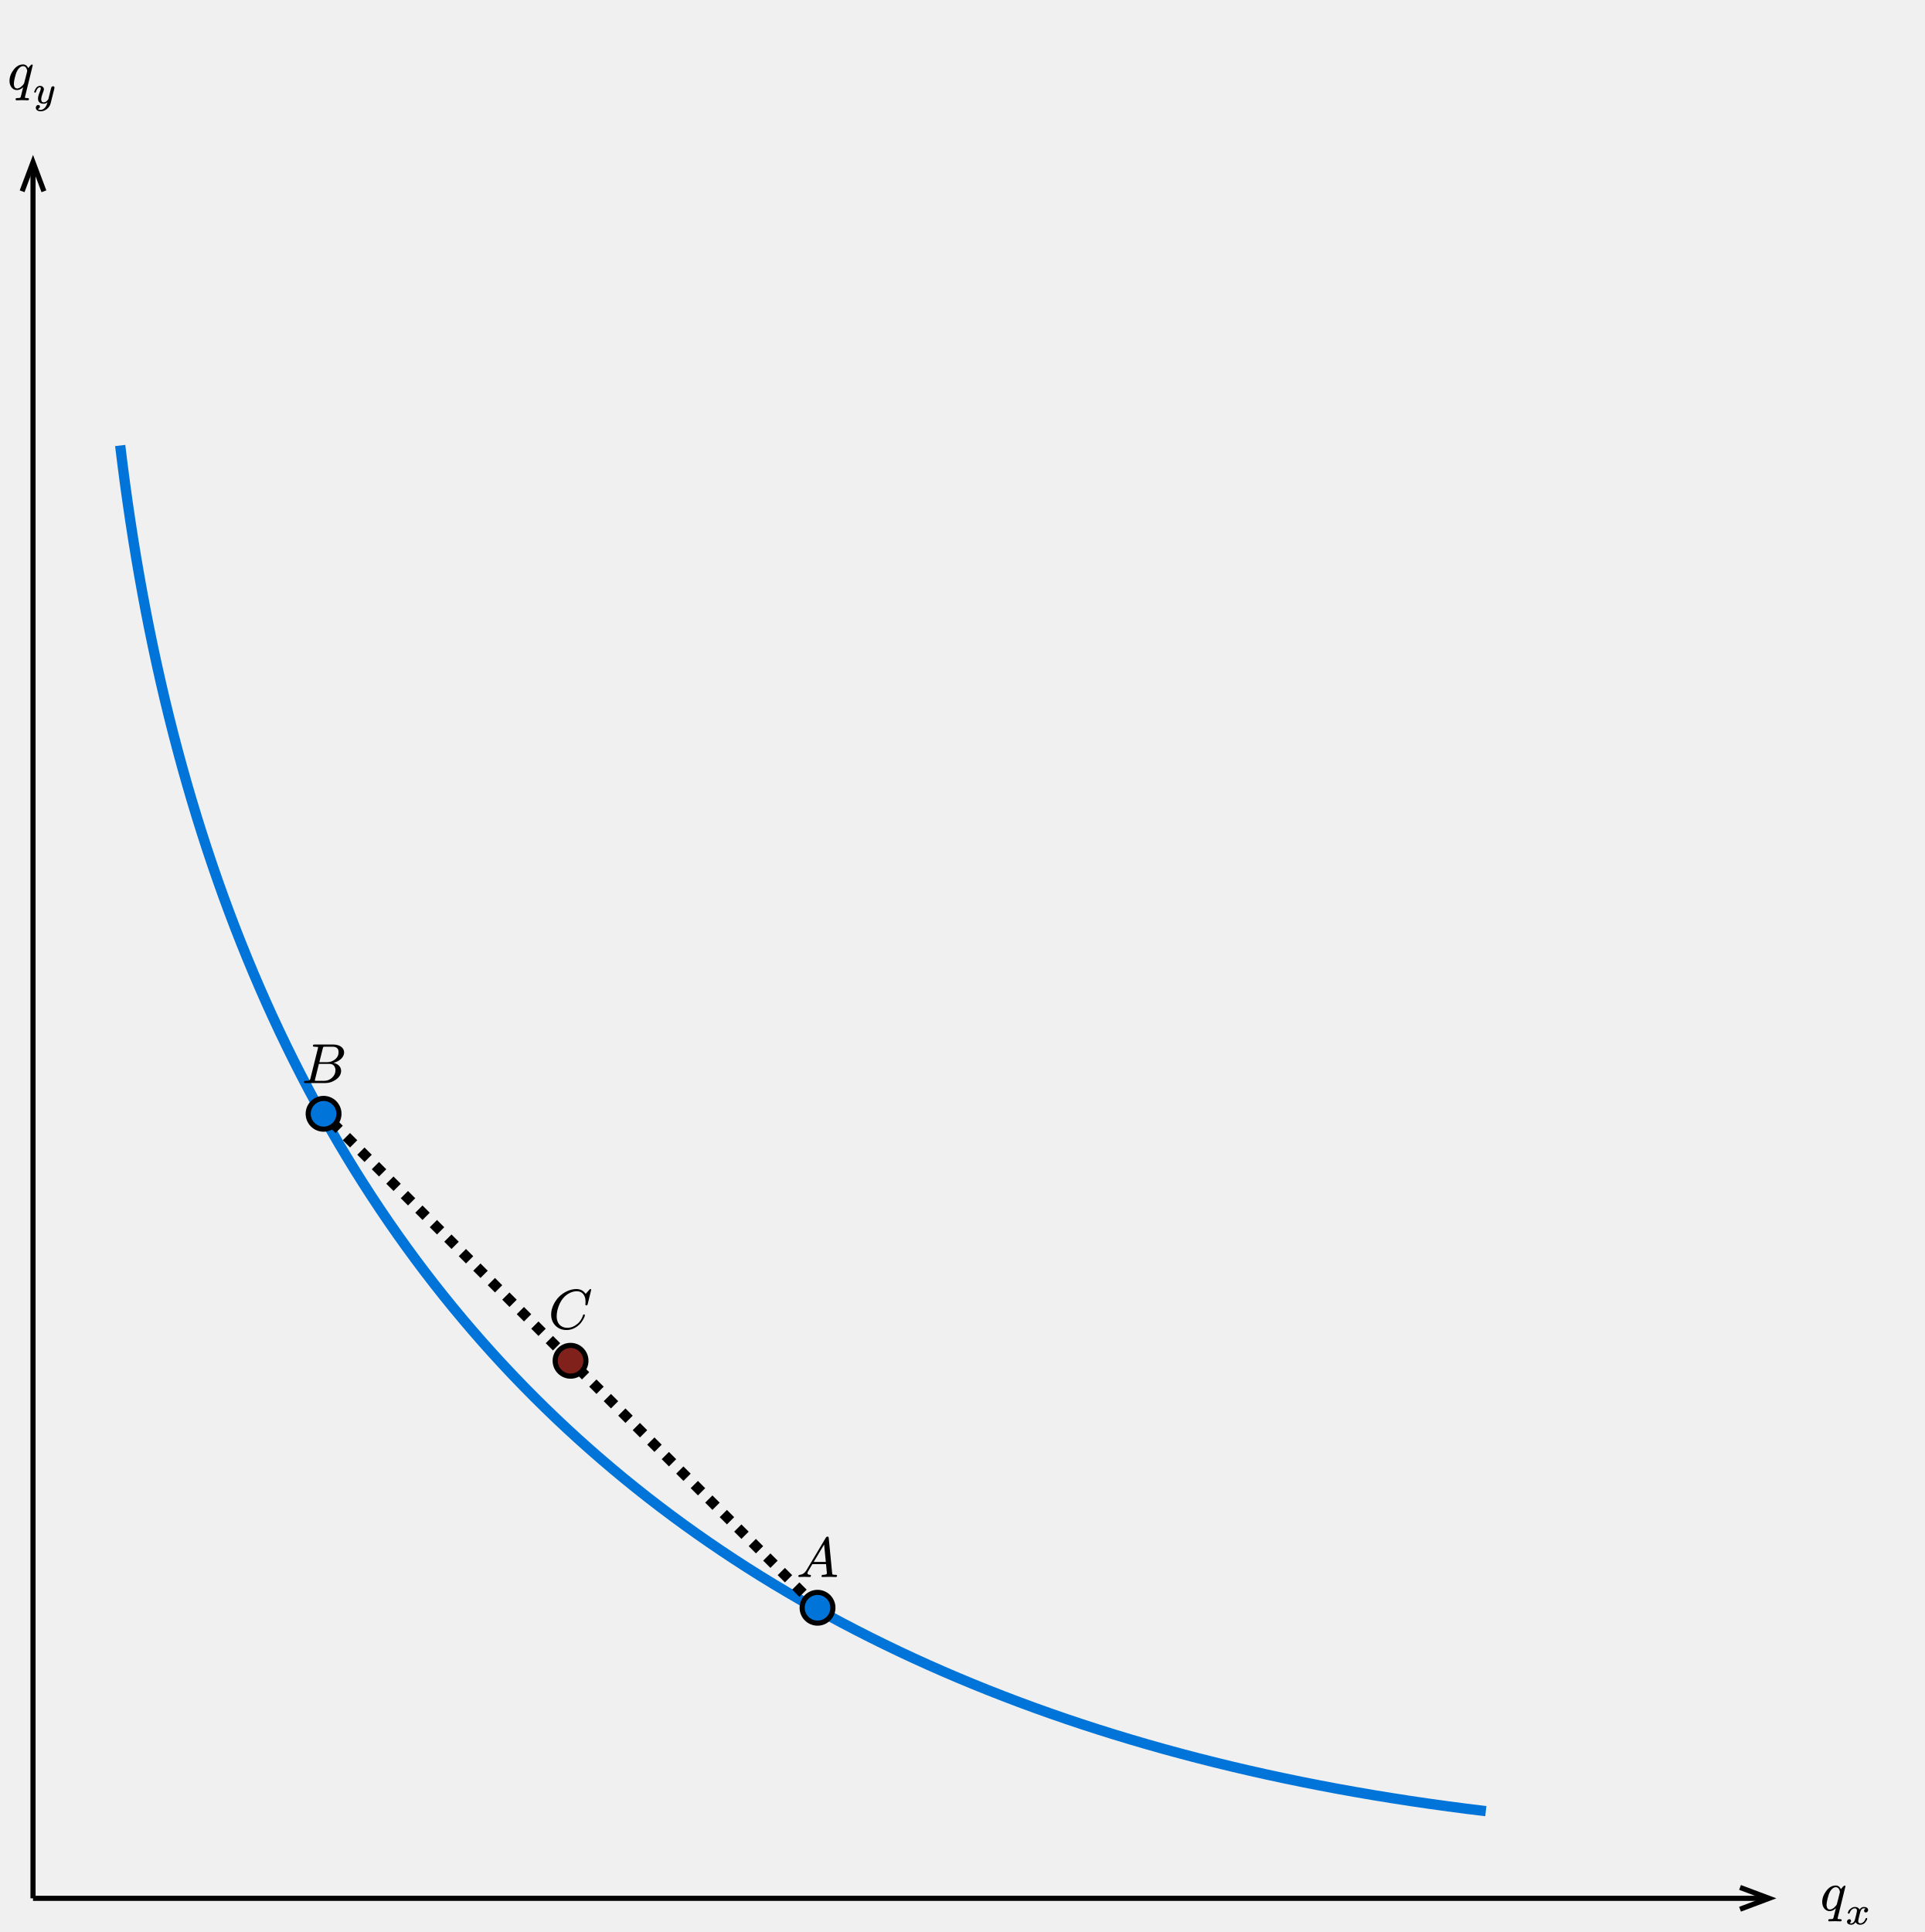
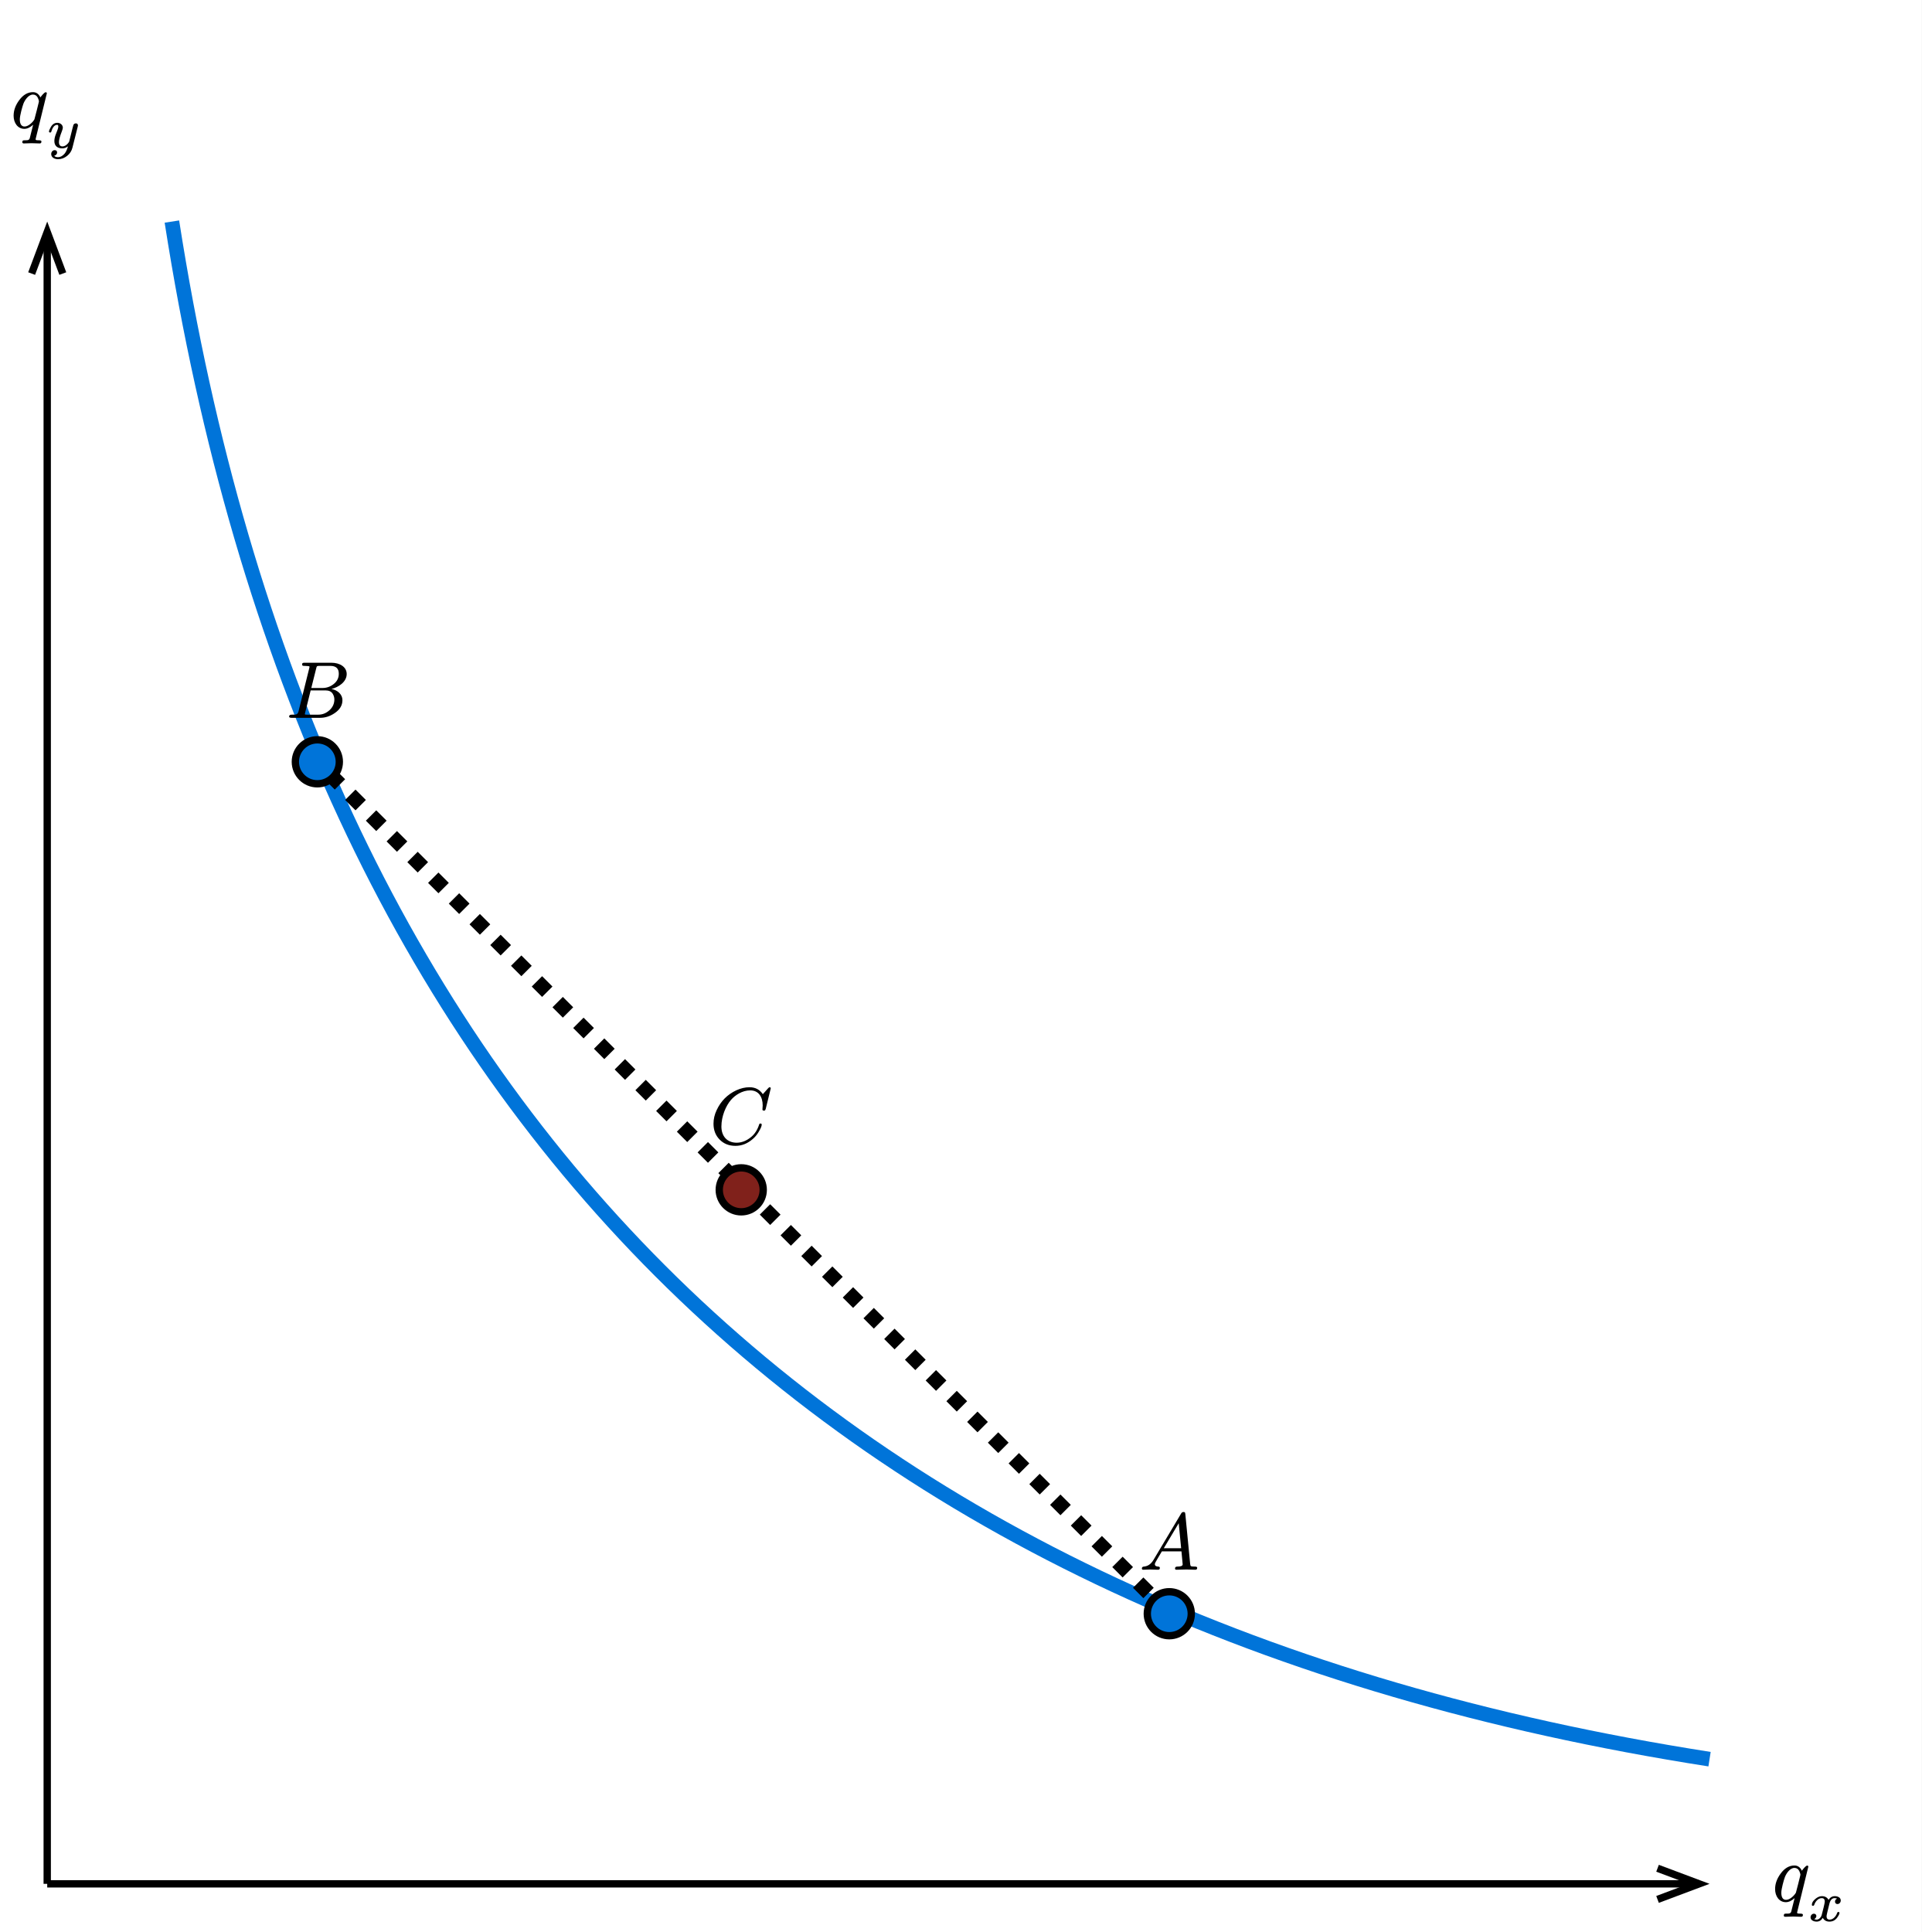
- <svg xmlns="http://www.w3.org/2000/svg" xmlns:xlink="http://www.w3.org/1999/xlink" class="typst-doc" viewBox="0 0 375.536 376.954" width="375.536pt" height="376.954pt">
-   <g>
-     <g class="typst-group" transform="matrix(1 0 0 1 1.417323 1.417323)">
-       <g>
-         <path class="typst-shape" fill="none" stroke="#000000" stroke-width="1" stroke-linecap="butt" stroke-linejoin="miter" stroke-miterlimit="4" transform="matrix(1 0 0 1 5.0248 5.1535)" d="M 0 0m 0 363.813 v -338.733 " />
-         <path class="typst-shape" fill="none" stroke="#000000" stroke-width="1" stroke-linecap="butt" stroke-linejoin="miter" stroke-miterlimit="4" stroke-dashoffset="0" stroke-dasharray="" transform="matrix(1 0 0 1 2.898816 -327.9107)" d="M 0 0m 0 363.813 l 2.126 -5.669 l 2.126 5.669 " />
-         <path class="typst-shape" fill="none" stroke="#000000" stroke-width="1" stroke-linecap="butt" stroke-linejoin="miter" stroke-miterlimit="4" transform="matrix(1 0 0 1 5.0248 5.1535)" d="M 0 0m 0 363.813 h 338.733 " />
-         <path class="typst-shape" fill="none" stroke="#000000" stroke-width="1" stroke-linecap="butt" stroke-linejoin="miter" stroke-miterlimit="4" stroke-dashoffset="0" stroke-dasharray="" transform="matrix(1 0 0 1 338.089 7.279484)" d="M 0 0m 0 359.561 l 5.669 2.126 l -5.669 2.126 " />
-         <path class="typst-shape" fill="none" transform="matrix(1 0 0 1 345.1823 10.307)" d="M 0 0m 0 353.506 h 27.519 v 10.307 h -27.519 v -10.307 Z " />
-         <g class="typst-group">
-           <g>
-             <g class="typst-group" transform="matrix(1 0 0 1 345.1823 363.8127)">
-               <g>
-                 <g class="typst-text" transform="matrix(1 0 0 -1 8.503937 7.513)">
-                   <use xlink:href="#gA5CC3BF73ED0EBFD8701B42FB9B33ACB" x="0" y="0" fill="#000000" fill-rule="nonzero" />
-                 </g>
-                 <g class="typst-text" transform="matrix(1 0 0 -1 13.40994 10.23)">
-                   <use xlink:href="#g720B14ED4A11BB42F1DED5B398E0A60B" x="0" y="0" fill="#000000" fill-rule="nonzero" />
-                 </g>
-               </g>
-             </g>
-           </g>
-         </g>
-         <path class="typst-shape" fill="none" transform="matrix(1 0 0 1 0 -335.004)" d="M 0 0m 0 335.004 h 10.05 v 28.809 h -10.05 v -28.809 Z " />
-         <g class="typst-group">
-           <g>
-             <g class="typst-group" transform="matrix(1 0 0 1 -0.00000006299213 -0.0000001417323)">
-               <g>
-                 <g class="typst-text" transform="matrix(1 0 0 -1 0 16.01694)">
-                   <use xlink:href="#gA5CC3BF73ED0EBFD8701B42FB9B33ACB" x="0" y="0" fill="#000000" fill-rule="nonzero" />
-                 </g>
-                 <g class="typst-text" transform="matrix(1 0 0 -1 4.906 18.73394)">
-                   <use xlink:href="#gFFB2EB05C26336FD9AC9D1659A15A85A" x="0" y="0" fill="#000000" fill-rule="nonzero" />
-                 </g>
-               </g>
-             </g>
-           </g>
-         </g>
-         <path class="typst-shape" fill="none" stroke="#0074d9" stroke-width="2" stroke-linecap="butt" stroke-linejoin="miter" stroke-miterlimit="4" transform="matrix(1 0 0 1 22.03267 -11.85437)" d="M 0 0m 266.457 363.813 c -158.74 -18.898 -247.559 -107.717 -266.457 -266.457 " />
-         <path class="typst-shape" fill="none" stroke="#000000" stroke-width="2" stroke-linecap="butt" stroke-linejoin="miter" stroke-miterlimit="4" stroke-dashoffset="0" stroke-dasharray="2 2" transform="matrix(1 0 0 1 61.71771 -51.53941)" d="M 0 0m 96.378 363.813 l -96.378 -96.378 " />
-         <path class="typst-shape" fill="#0074d9" fill-rule="nonzero" stroke="#000000" stroke-width="1" stroke-linecap="butt" stroke-linejoin="miter" stroke-miterlimit="4" transform="matrix(1 0 0 1 155.0957 -48.53941)" d="M 0 0m 3 357.813 c -1.655 0 -3 1.345 -3 3 c 0 1.655 1.345 3 3 3 c 1.655 0 3 -1.345 3 -3 c 0 -1.655 -1.345 -3 -3 -3 Z " />
-         <path class="typst-shape" fill="none" transform="matrix(1 0 0 1 147.9707 -51.53941)" d="M 0 0m 0 344.3 h 20.25 v 19.513 h -20.25 v -19.513 Z " />
-         <g class="typst-group">
-           <g>
-             <g class="typst-group" transform="matrix(1 0 0 1 147.9707 292.7602)">
-               <g>
-                 <g class="typst-text" transform="matrix(1 0 0 -1 6 13.513)">
-                   <use xlink:href="#gCF63094C0A3499FBAD3633CAD9DF1016" x="0" y="0" fill="#000000" fill-rule="nonzero" />
-                 </g>
-               </g>
-             </g>
-           </g>
-         </g>
-         <path class="typst-shape" fill="#0074d9" fill-rule="nonzero" stroke="#000000" stroke-width="1" stroke-linecap="butt" stroke-linejoin="miter" stroke-miterlimit="4" transform="matrix(1 0 0 1 58.71771 -144.9174)" d="M 0 0m 3 357.813 c -1.655 0 -3 1.345 -3 3 c 0 1.655 1.345 3 3 3 c 1.655 0 3 -1.345 3 -3 c 0 -1.655 -1.345 -3 -3 -3 Z " />
-         <path class="typst-shape" fill="none" transform="matrix(1 0 0 1 51.40571 -147.9174)" d="M 0 0m 0 344.3 h 20.624 v 19.513 h -20.624 v -19.513 Z " />
-         <g class="typst-group">
-           <g>
-             <g class="typst-group" transform="matrix(1 0 0 1 51.40571 196.3823)">
-               <g>
-                 <g class="typst-text" transform="matrix(1 0 0 -1 6 13.513)">
-                   <use xlink:href="#g234A68D74EC6D0A5F468D327EB214F71" x="0" y="0" fill="#000000" fill-rule="nonzero" />
-                 </g>
-               </g>
-             </g>
-           </g>
-         </g>
-         <path class="typst-shape" fill="#80211b" fill-rule="nonzero" stroke="#000000" stroke-width="1" stroke-linecap="butt" stroke-linejoin="miter" stroke-miterlimit="4" transform="matrix(1 0 0 1 106.9067 -96.72839)" d="M 0 0m 3 357.813 c -1.655 0 -3 1.345 -3 3 c 0 1.655 1.345 3 3 3 c 1.655 0 3 -1.345 3 -3 c 0 -1.655 -1.345 -3 -3 -3 Z " />
-         <path class="typst-shape" fill="none" transform="matrix(1 0 0 1 99.57269 -99.72839)" d="M 0 0m 0 344.058 h 20.668 v 19.755 h -20.668 v -19.755 Z " />
-         <g class="typst-group">
-           <g>
-             <g class="typst-group" transform="matrix(1 0 0 1 99.57269 244.3293)">
-               <g>
-                 <g class="typst-text" transform="matrix(1 0 0 -1 6 13.513)">
-                   <use xlink:href="#gEA059A2C34139BB6985E0038F10E35E5" x="0" y="0" fill="#000000" fill-rule="nonzero" />
-                 </g>
-               </g>
-             </g>
-           </g>
-         </g>
+ <svg xmlns="http://www.w3.org/2000/svg" xmlns:xlink="http://www.w3.org/1999/xlink" viewBox="0 0 262.151 263.568" width="262.151pt" height="263.568pt">
+   <path fill="#ffffff" fill-rule="nonzero" d="M 0 0v 263.568h 262.151v -263.568Z " />
+   <g transform="translate(1.417323 1.417323)">
+     <path fill="none" stroke="#000000" stroke-width="1" stroke-linecap="butt" stroke-linejoin="miter" stroke-miterlimit="4" transform="translate(5.0248 5.1535)" d="M 0 0m 0 250.427v -225.348" />
+     <path fill="none" stroke="#000000" stroke-width="1" stroke-linecap="butt" stroke-linejoin="miter" stroke-miterlimit="4" stroke-dashoffset="0" stroke-dasharray="" transform="translate(2.898816 -214.5249)" d="M 0 0m 0 250.427l 2.126 -5.669l 2.126 5.669" />
+     <path fill="none" stroke="#000000" stroke-width="1" stroke-linecap="butt" stroke-linejoin="miter" stroke-miterlimit="4" transform="translate(5.0248 5.1535)" d="M 0 0m 0 250.427h 225.348" />
+     <path fill="none" stroke="#000000" stroke-width="1" stroke-linecap="butt" stroke-linejoin="miter" stroke-miterlimit="4" stroke-dashoffset="0" stroke-dasharray="" transform="translate(224.7032 7.279484)" d="M 0 0m 0 246.175l 5.669 2.126l -5.669 2.126" />
+     <path fill="none" transform="translate(231.7965 10.307)" d="M 0 0m 0 240.12h 27.519v 10.307h -27.519v -10.307Z " />
+     <g transform="translate(231.7965 250.4268)">
+       <g transform="matrix(1 0 0 -1 8.503937 7.513)">
+         <use xlink:href="#gAB91A7DFDE77F31CB872F1FD393E8C99" x="0" y="0" fill="#000000" fill-rule="nonzero" />
+       </g>
+       <g transform="matrix(1 0 0 -1 13.40994 10.23)">
+         <use xlink:href="#gB4F8E97E8EFD98CA94EE40D9890E0542" x="0" y="0" fill="#000000" fill-rule="nonzero" />
+       </g>
+     </g>
+     <path fill="none" transform="translate(0 -221.6182)" d="M 0 0m 0 221.618h 10.05v 28.809h -10.05v -28.809Z " />
+     <g transform="translate(-6.3e-8 -1.42e-7)">
+       <g transform="matrix(1 0 0 -1 0 16.01694)">
+         <use xlink:href="#gAB91A7DFDE77F31CB872F1FD393E8C99" x="0" y="0" fill="#000000" fill-rule="nonzero" />
+       </g>
+       <g transform="matrix(1 0 0 -1 4.906 18.73394)">
+         <use xlink:href="#g7058399F9FB7CD69929F2864C4EDB984" x="0" y="0" fill="#000000" fill-rule="nonzero" />
+       </g>
+     </g>
+     <path fill="none" stroke="#0074d9" stroke-width="2" stroke-linecap="butt" stroke-linejoin="miter" stroke-miterlimit="4" transform="translate(22.03267 -11.85437)" d="M 0 0m 209.764 250.427c -120.945 -18.898 -190.866 -88.819 -209.764 -209.764" />
+     <path fill="none" stroke="#000000" stroke-width="2" stroke-linecap="butt" stroke-linejoin="miter" stroke-miterlimit="4" stroke-dashoffset="0" stroke-dasharray="2 2" transform="translate(41.87519 -31.69689)" d="M 0 0m 116.22 250.427l -116.22 -116.22" />
+     <path fill="#0074d9" fill-rule="nonzero" stroke="#000000" stroke-width="1" stroke-linecap="butt" stroke-linejoin="miter" stroke-miterlimit="4" transform="translate(155.0957 -28.69689)" d="M 0 0m 3 244.427c -1.655 0 -3 1.345 -3 3c 0 1.655 1.345 3 3 3c 1.655 0 3 -1.345 3 -3c 0 -1.655 -1.345 -3 -3 -3Z " />
+     <path fill="none" transform="translate(147.9707 -31.69689)" d="M 0 0m 0 230.914h 20.25v 19.513h -20.25v -19.513Z " />
+     <g transform="translate(147.9707 199.2169)">
+       <g transform="matrix(1 0 0 -1 6 13.513)">
+         <use xlink:href="#gDD78C4AC18CD51C41481EB0565E89892" x="0" y="0" fill="#000000" fill-rule="nonzero" />
+       </g>
+     </g>
+     <path fill="#0074d9" fill-rule="nonzero" stroke="#000000" stroke-width="1" stroke-linecap="butt" stroke-linejoin="miter" stroke-miterlimit="4" transform="translate(38.87519 -144.9174)" d="M 0 0m 3 244.427c -1.655 0 -3 1.345 -3 3c 0 1.655 1.345 3 3 3c 1.655 0 3 -1.345 3 -3c 0 -1.655 -1.345 -3 -3 -3Z " />
+     <path fill="none" transform="translate(31.56319 -147.9174)" d="M 0 0m 0 230.914h 20.624v 19.513h -20.624v -19.513Z " />
+     <g transform="translate(31.56319 82.99646)">
+       <g transform="matrix(1 0 0 -1 6 13.513)">
+         <use xlink:href="#gEC10EBF41C87FA9C1C1D1A4F34582802" x="0" y="0" fill="#000000" fill-rule="nonzero" />
+       </g>
+     </g>
+     <path fill="#80211b" fill-rule="nonzero" stroke="#000000" stroke-width="1" stroke-linecap="butt" stroke-linejoin="miter" stroke-miterlimit="4" transform="translate(96.70197 -86.52367)" d="M 0 0m 3 244.427c -1.655 0 -3 1.345 -3 3c 0 1.655 1.345 3 3 3c 1.655 0 3 -1.345 3 -3c 0 -1.655 -1.345 -3 -3 -3Z " />
+     <path fill="none" transform="translate(89.36797 -89.52367)" d="M 0 0m 0 230.672h 20.668v 19.755h -20.668v -19.755Z " />
+     <g transform="translate(89.36797 141.1482)">
+       <g transform="matrix(1 0 0 -1 6 13.513)">
+         <use xlink:href="#g9AF2FCDC7D502736E115E482D897EFF2" x="0" y="0" fill="#000000" fill-rule="nonzero" />
      </g>
    </g>
  </g>
-   <defs id="glyph">
-     <symbol id="gA5CC3BF73ED0EBFD8701B42FB9B33ACB" overflow="visible">
-       <path d="M 0 0m 4.092 4.147 c -0.22 0.473 -0.561 0.715 -1.012 0.715 c -0.715 0 -1.342 -0.363 -1.881 -1.1 c -0.506 -0.682 -0.759 -1.386 -0.759 -2.123 c 0 -0.957 0.55 -1.782 1.463 -1.782 c 0.396 0 0.792 0.187 1.199 0.561 l -0.451 -1.804 c -0.033 -0.165 -0.132 -0.264 -0.286 -0.297 c -0.055 -0.011 -0.198 -0.022 -0.451 -0.022 c -0.066 -0.011 -0.11 -0.011 -0.132 -0.011 c -0.099 -0.011 -0.154 -0.099 -0.154 -0.253 v -0.044 c 0.033 -0.077 0.099 -0.121 0.187 -0.121 c 0.209 0 0.869 0.033 1.078 0.033 c 0.209 0 0.902 -0.033 1.111 -0.033 c 0.154 0 0.231 0.088 0.231 0.264 c 0 0.11 -0.11 0.165 -0.319 0.165 c -0.198 0 -0.473 -0.011 -0.473 0.121 c 0 0.044 0.011 0.121 0.044 0.231 l 1.485 6.05 c 0 0.099 -0.055 0.154 -0.154 0.154 c -0.198 0 -0.616 -0.55 -0.726 -0.704 Z m -0.352 -0.044 c 0.099 -0.231 0.154 -0.385 0.154 -0.484 c 0 -0.011 -0.011 -0.077 -0.033 -0.176 l -0.264 -1.067 c -0.209 -0.792 -0.308 -1.199 -0.319 -1.221 c -0.209 -0.385 -0.814 -0.979 -1.342 -0.979 c -0.429 0 -0.649 0.33 -0.649 0.979 c 0 0.506 0.341 1.738 0.495 2.145 c 0.209 0.517 0.693 1.232 1.298 1.232 c 0.297 0 0.517 -0.143 0.66 -0.429 Z " />
+   <defs>
+     <symbol id="gAB91A7DFDE77F31CB872F1FD393E8C99" overflow="visible">
+       <path d="M 0 0m 4.092 4.147c -0.22 0.473 -0.561 0.715 -1.012 0.715c -0.715 0 -1.342 -0.363 -1.881 -1.1c -0.506 -0.682 -0.759 -1.386 -0.759 -2.123c 0 -0.957 0.55 -1.782 1.463 -1.782c 0.396 0 0.792 0.187 1.199 0.561l -0.451 -1.804c -0.033 -0.165 -0.132 -0.264 -0.286 -0.297c -0.055 -0.011 -0.198 -0.022 -0.451 -0.022c -0.066 -0.011 -0.11 -0.011 -0.132 -0.011c -0.099 -0.011 -0.154 -0.099 -0.154 -0.253v -0.044c 0.033 -0.077 0.099 -0.121 0.187 -0.121c 0.209 0 0.869 0.033 1.078 0.033c 0.209 0 0.902 -0.033 1.111 -0.033c 0.154 0 0.231 0.088 0.231 0.264c 0 0.11 -0.11 0.165 -0.319 0.165c -0.198 0 -0.473 -0.011 -0.473 0.121c 0 0.044 0.011 0.121 0.044 0.231l 1.485 6.05c 0 0.099 -0.055 0.154 -0.154 0.154c -0.198 0 -0.616 -0.55 -0.726 -0.704Z m -0.352 -0.044c 0.099 -0.231 0.154 -0.385 0.154 -0.484c 0 -0.011 -0.011 -0.077 -0.033 -0.176l -0.264 -1.067c -0.209 -0.792 -0.308 -1.199 -0.319 -1.221c -0.209 -0.385 -0.814 -0.979 -1.342 -0.979c -0.429 0 -0.649 0.33 -0.649 0.979c 0 0.506 0.341 1.738 0.495 2.145c 0.209 0.517 0.693 1.232 1.298 1.232c 0.297 0 0.517 -0.143 0.66 -0.429Z " />
    </symbol>
-     <symbol id="g720B14ED4A11BB42F1DED5B398E0A60B" overflow="visible">
-       <path d="M 0 0m 4.489 2.811 c 0 0.393 -0.4 0.585 -0.816 0.585 c -0.346 0 -0.631 -0.169 -0.847 -0.508 c -0.185 0.339 -0.493 0.508 -0.916 0.508 c -0.285 0 -0.585 -0.123 -0.886 -0.377 c -0.316 -0.262 -0.477 -0.531 -0.477 -0.809 c 0 -0.085 0.054 -0.131 0.154 -0.131 c 0.085 0 0.139 0.046 0.177 0.146 c 0.139 0.416 0.516 0.901 1.009 0.901 c 0.285 0 0.423 -0.154 0.423 -0.47 c 0 -0.1 -0.054 -0.362 -0.154 -0.785 l -0.262 -1.032 c -0.069 -0.293 -0.354 -0.647 -0.685 -0.647 c -0.131 0 -0.246 0.023 -0.339 0.077 c 0.154 0.069 0.293 0.239 0.293 0.416 c 0 0.185 -0.146 0.316 -0.331 0.316 c -0.262 0 -0.462 -0.231 -0.462 -0.493 c 0 -0.385 0.408 -0.585 0.824 -0.585 c 0.354 0 0.639 0.169 0.847 0.508 c 0.185 -0.339 0.485 -0.508 0.909 -0.508 c 0.424 0 0.762 0.169 1.024 0.508 c 0.223 0.3 0.339 0.531 0.339 0.678 c 0 0.085 -0.046 0.131 -0.146 0.131 c -0.085 0 -0.146 -0.054 -0.177 -0.154 c -0.131 -0.408 -0.524 -0.893 -1.009 -0.893 c -0.285 0 -0.431 0.154 -0.431 0.462 c 0 0.115 0.131 0.693 0.393 1.717 c 0.131 0.5 0.362 0.755 0.708 0.755 l 0.069 -0.008 c 0.092 0 0.185 -0.023 0.27 -0.062 c -0.193 -0.085 -0.285 -0.223 -0.285 -0.424 c 0 -0.185 0.146 -0.316 0.331 -0.316 c 0.262 0 0.454 0.231 0.454 0.493 Z " />
+     <symbol id="gB4F8E97E8EFD98CA94EE40D9890E0542" overflow="visible">
+       <path d="M 0 0m 4.489 2.811c 0 0.393 -0.4 0.585 -0.816 0.585c -0.346 0 -0.631 -0.169 -0.847 -0.508c -0.185 0.339 -0.493 0.508 -0.916 0.508c -0.285 0 -0.585 -0.123 -0.885 -0.377c -0.316 -0.262 -0.477 -0.531 -0.477 -0.808c 0 -0.085 0.054 -0.131 0.154 -0.131c 0.085 0 0.139 0.046 0.177 0.146c 0.139 0.416 0.516 0.901 1.009 0.901c 0.285 0 0.423 -0.154 0.423 -0.47c 0 -0.1 -0.054 -0.362 -0.154 -0.785l -0.262 -1.032c -0.069 -0.293 -0.354 -0.647 -0.685 -0.647c -0.131 0 -0.246 0.023 -0.339 0.077c 0.154 0.069 0.293 0.239 0.293 0.416c 0 0.185 -0.146 0.316 -0.331 0.316c -0.262 0 -0.462 -0.231 -0.462 -0.493c 0 -0.385 0.408 -0.585 0.824 -0.585c 0.354 0 0.639 0.169 0.847 0.508c 0.185 -0.339 0.485 -0.508 0.909 -0.508c 0.423 0 0.762 0.169 1.024 0.508c 0.223 0.3 0.339 0.531 0.339 0.678c 0 0.085 -0.046 0.131 -0.146 0.131c -0.085 0 -0.146 -0.054 -0.177 -0.154c -0.131 -0.408 -0.524 -0.893 -1.009 -0.893c -0.285 0 -0.431 0.154 -0.431 0.462c 0 0.116 0.131 0.693 0.393 1.717c 0.131 0.5 0.362 0.755 0.708 0.755l 0.069 -0.008c 0.092 0 0.185 -0.023 0.27 -0.062c -0.193 -0.085 -0.285 -0.223 -0.285 -0.423c 0 -0.185 0.146 -0.316 0.331 -0.316c 0.262 0 0.454 0.231 0.454 0.493Z " />
    </symbol>
-     <symbol id="gFFB2EB05C26336FD9AC9D1659A15A85A" overflow="visible">
-       <path d="M 0 0m 4.035 3.319 c -0.154 0 -0.27 -0.069 -0.339 -0.2 c -0.015 -0.023 -0.054 -0.169 -0.123 -0.447 l -0.462 -1.848 c -0.054 -0.085 -0.1 -0.162 -0.154 -0.223 c -0.246 -0.285 -0.5 -0.423 -0.755 -0.423 c -0.323 0 -0.485 0.2 -0.485 0.601 c 0 0.285 0.131 0.778 0.4 1.463 c 0.085 0.231 0.131 0.393 0.131 0.477 c 0 0.4 -0.347 0.678 -0.747 0.678 c -0.37 0 -0.662 -0.185 -0.878 -0.554 c -0.177 -0.3 -0.262 -0.516 -0.262 -0.639 c 0 -0.085 0.054 -0.131 0.162 -0.131 c 0.085 0 0.139 0.046 0.162 0.146 c 0.177 0.601 0.447 0.901 0.793 0.901 c 0.1 0 0.154 -0.077 0.154 -0.231 c 0 -0.115 -0.031 -0.254 -0.1 -0.431 c -0.162 -0.408 -0.254 -0.662 -0.293 -0.762 c -0.1 -0.3 -0.146 -0.57 -0.146 -0.793 c 0 -0.654 0.423 -0.993 1.078 -0.993 c 0.285 0 0.539 0.092 0.778 0.285 c -0.115 -0.439 -0.27 -0.778 -0.47 -1.016 c -0.277 -0.316 -0.57 -0.47 -0.885 -0.47 c -0.239 0 -0.416 0.062 -0.524 0.193 c 0.216 0.054 0.393 0.2 0.393 0.447 c 0 0.208 -0.108 0.316 -0.331 0.316 c -0.277 0 -0.47 -0.254 -0.47 -0.531 c 0 -0.454 0.447 -0.701 0.932 -0.701 c 0.454 0 0.862 0.154 1.24 0.454 c 0.377 0.3 0.616 0.678 0.724 1.117 l 0.724 2.872 c 0.023 0.085 0.031 0.139 0.031 0.177 c 0 0.154 -0.123 0.27 -0.277 0.27 Z " />
+     <symbol id="g7058399F9FB7CD69929F2864C4EDB984" overflow="visible">
+       <path d="M 0 0m 4.035 3.319c -0.154 0 -0.27 -0.069 -0.339 -0.2c -0.015 -0.023 -0.054 -0.169 -0.123 -0.447l -0.462 -1.848c -0.054 -0.085 -0.1 -0.162 -0.154 -0.223c -0.246 -0.285 -0.5 -0.423 -0.755 -0.423c -0.323 0 -0.485 0.2 -0.485 0.601c 0 0.285 0.131 0.778 0.4 1.463c 0.085 0.231 0.131 0.393 0.131 0.477c 0 0.4 -0.346 0.678 -0.747 0.678c -0.37 0 -0.662 -0.185 -0.878 -0.554c -0.177 -0.3 -0.262 -0.516 -0.262 -0.639c 0 -0.085 0.054 -0.131 0.162 -0.131c 0.085 0 0.139 0.046 0.162 0.146c 0.177 0.601 0.447 0.901 0.793 0.901c 0.1 0 0.154 -0.077 0.154 -0.231c 0 -0.116 -0.031 -0.254 -0.1 -0.431c -0.162 -0.408 -0.254 -0.662 -0.293 -0.762c -0.1 -0.3 -0.146 -0.57 -0.146 -0.793c 0 -0.654 0.423 -0.993 1.078 -0.993c 0.285 0 0.539 0.092 0.778 0.285c -0.116 -0.439 -0.27 -0.778 -0.47 -1.016c -0.277 -0.316 -0.57 -0.47 -0.885 -0.47c -0.239 0 -0.416 0.062 -0.524 0.193c 0.216 0.054 0.393 0.2 0.393 0.447c 0 0.208 -0.108 0.316 -0.331 0.316c -0.277 0 -0.47 -0.254 -0.47 -0.531c 0 -0.454 0.447 -0.701 0.932 -0.701c 0.454 0 0.862 0.154 1.24 0.454c 0.377 0.3 0.616 0.678 0.724 1.117l 0.724 2.872c 0.023 0.085 0.031 0.139 0.031 0.177c 0 0.154 -0.123 0.27 -0.277 0.27Z " />
    </symbol>
-     <symbol id="gCF63094C0A3499FBAD3633CAD9DF1016" overflow="visible">
-       <path d="M 0 0m 1.507 0.033 c 0.198 0 0.88 -0.033 1.089 -0.033 c 0.165 0 0.242 0.088 0.242 0.253 c 0 0.099 -0.066 0.165 -0.209 0.176 c -0.319 0.011 -0.473 0.121 -0.473 0.33 c 0 0.099 0.099 0.319 0.308 0.649 c 0.297 0.495 0.506 0.858 0.649 1.1 h 2.673 c 0 -0.077 0.011 -0.231 0.044 -0.473 c 0.077 -0.803 0.121 -1.243 0.121 -1.298 c 0 -0.209 -0.242 -0.308 -0.737 -0.308 c -0.209 0 -0.308 -0.088 -0.308 -0.264 c 0 -0.11 0.066 -0.165 0.198 -0.165 c 0.264 0 1.1 0.033 1.364 0.033 c 0.22 0 1.001 -0.033 1.221 -0.033 c 0.165 0 0.242 0.088 0.242 0.264 c 0 0.11 -0.099 0.165 -0.297 0.165 c -0.308 0 -0.495 0.022 -0.55 0.055 c -0.055 0.033 -0.099 0.132 -0.11 0.297 l -0.66 6.798 c -0.033 0.209 -0.022 0.297 -0.253 0.297 c -0.132 0 -0.242 -0.066 -0.319 -0.209 l -3.784 -6.347 c -0.33 -0.55 -0.77 -0.847 -1.309 -0.891 c -0.176 -0.011 -0.264 -0.099 -0.264 -0.264 c 0 -0.11 0.066 -0.165 0.187 -0.165 c 0.176 0 0.759 0.033 0.935 0.033 Z m 3.905 6.314 l 0.33 -3.41 h -2.365 Z " />
+     <symbol id="gDD78C4AC18CD51C41481EB0565E89892" overflow="visible">
+       <path d="M 0 0m 1.507 0.033c 0.198 0 0.88 -0.033 1.089 -0.033c 0.165 0 0.242 0.088 0.242 0.253c 0 0.099 -0.066 0.165 -0.209 0.176c -0.319 0.011 -0.473 0.121 -0.473 0.33c 0 0.099 0.099 0.319 0.308 0.649c 0.297 0.495 0.506 0.858 0.649 1.1h 2.673c 0 -0.077 0.011 -0.231 0.044 -0.473c 0.077 -0.803 0.121 -1.243 0.121 -1.298c 0 -0.209 -0.242 -0.308 -0.737 -0.308c -0.209 0 -0.308 -0.088 -0.308 -0.264c 0 -0.11 0.066 -0.165 0.198 -0.165c 0.264 0 1.1 0.033 1.364 0.033c 0.22 0 1.001 -0.033 1.221 -0.033c 0.165 0 0.242 0.088 0.242 0.264c 0 0.11 -0.099 0.165 -0.297 0.165c -0.308 0 -0.495 0.022 -0.55 0.055c -0.055 0.033 -0.099 0.132 -0.11 0.297l -0.66 6.798c -0.033 0.209 -0.022 0.297 -0.253 0.297c -0.132 0 -0.242 -0.066 -0.319 -0.209l -3.784 -6.347c -0.33 -0.55 -0.77 -0.847 -1.309 -0.891c -0.176 -0.011 -0.264 -0.099 -0.264 -0.264c 0 -0.11 0.066 -0.165 0.187 -0.165c 0.176 0 0.759 0.033 0.935 0.033Z m 3.905 6.314l 0.33 -3.41h -2.365Z " />
    </symbol>
-     <symbol id="g234A68D74EC6D0A5F468D327EB214F71" overflow="visible">
-       <path d="M 0 0m 8.316 5.973 c 0 1.001 -0.99 1.54 -2.068 1.54 h -3.652 c -0.253 0 -0.363 -0.011 -0.363 -0.264 c 0 -0.176 0.22 -0.165 0.352 -0.165 c 0.33 -0.011 0.528 -0.033 0.583 -0.044 c 0.055 -0.011 0.077 -0.044 0.077 -0.099 c 0 -0.022 -0.011 -0.088 -0.044 -0.198 l -1.452 -5.841 c -0.055 -0.242 -0.165 -0.385 -0.33 -0.44 c -0.077 -0.022 -0.275 -0.033 -0.616 -0.033 c -0.231 0 -0.341 -0.088 -0.341 -0.264 c 0 -0.11 0.11 -0.165 0.341 -0.165 h 3.883 c 0.715 0 1.375 0.22 2.002 0.649 c 0.693 0.473 1.045 1.056 1.045 1.738 c 0 0.869 -0.715 1.397 -1.496 1.551 c 0.968 0.231 2.079 0.968 2.079 2.035 Z m -2.222 1.111 c 0.759 0 1.144 -0.352 1.144 -1.067 c 0 -0.561 -0.22 -1.023 -0.682 -1.397 c -0.462 -0.374 -0.979 -0.55 -1.54 -0.55 h -1.529 l 0.66 2.64 c 0.088 0.374 0.088 0.374 0.55 0.374 Z m 0.308 -3.795 c 0.154 -0.253 0.231 -0.506 0.231 -0.781 c 0 -0.572 -0.22 -1.067 -0.671 -1.474 c -0.451 -0.407 -0.957 -0.605 -1.54 -0.605 h -1.485 c -0.11 0 -0.187 0 -0.231 0.011 c -0.066 0 -0.099 0.022 -0.099 0.055 c 0 0.011 0 0.044 0.011 0.088 c 0.341 1.397 0.605 2.453 0.781 3.157 h 2.024 c 0.473 0 0.792 -0.154 0.979 -0.451 Z " />
+     <symbol id="gEC10EBF41C87FA9C1C1D1A4F34582802" overflow="visible">
+       <path d="M 0 0m 8.316 5.973c 0 1.001 -0.99 1.54 -2.068 1.54h -3.652c -0.253 0 -0.363 -0.011 -0.363 -0.264c 0 -0.176 0.22 -0.165 0.352 -0.165c 0.33 -0.011 0.528 -0.033 0.583 -0.044c 0.055 -0.011 0.077 -0.044 0.077 -0.099c 0 -0.022 -0.011 -0.088 -0.044 -0.198l -1.452 -5.841c -0.055 -0.242 -0.165 -0.385 -0.33 -0.44c -0.077 -0.022 -0.275 -0.033 -0.616 -0.033c -0.231 0 -0.341 -0.088 -0.341 -0.264c 0 -0.11 0.11 -0.165 0.341 -0.165h 3.883c 0.715 0 1.375 0.22 2.002 0.649c 0.693 0.473 1.045 1.056 1.045 1.738c 0 0.869 -0.715 1.397 -1.496 1.551c 0.968 0.231 2.079 0.968 2.079 2.035Z m -2.222 1.111c 0.759 0 1.144 -0.352 1.144 -1.067c 0 -0.561 -0.22 -1.023 -0.682 -1.397c -0.462 -0.374 -0.979 -0.55 -1.54 -0.55h -1.529l 0.66 2.64c 0.088 0.374 0.088 0.374 0.55 0.374Z m 0.308 -3.795c 0.154 -0.253 0.231 -0.506 0.231 -0.781c 0 -0.572 -0.22 -1.067 -0.671 -1.474c -0.451 -0.407 -0.957 -0.605 -1.54 -0.605h -1.485c -0.11 0 -0.187 0 -0.231 0.011c -0.066 0 -0.099 0.022 -0.099 0.055c 0 0.011 0 0.044 0.011 0.088c 0.341 1.397 0.605 2.453 0.781 3.157h 2.024c 0.473 0 0.792 -0.154 0.979 -0.451Z " />
    </symbol>
-     <symbol id="gEA059A2C34139BB6985E0038F10E35E5" overflow="visible">
-       <path d="M 0 0m 1.628 2.398 c 0 1.408 0.616 2.838 1.309 3.63 c 0.561 0.649 1.529 1.298 2.618 1.298 c 1.144 0 1.705 -0.869 1.705 -2.057 c 0 -0.099 -0.033 -0.451 -0.033 -0.55 c 0 -0.099 0.066 -0.154 0.209 -0.154 c 0.055 0 0.099 0.011 0.132 0.022 c 0.055 0.077 0.088 0.154 0.11 0.231 l 0.682 2.783 c 0 0.099 -0.055 0.154 -0.165 0.154 c -0.044 0 -0.11 -0.044 -0.198 -0.143 l -0.715 -0.803 c -0.429 0.627 -1.034 0.946 -1.815 0.946 c -0.605 0 -1.199 -0.143 -1.804 -0.418 c -1.221 -0.572 -2.112 -1.474 -2.684 -2.706 c -0.286 -0.605 -0.429 -1.221 -0.429 -1.848 c 0 -0.88 0.275 -1.595 0.836 -2.167 c 0.561 -0.572 1.276 -0.858 2.156 -0.858 c 0.869 0 1.661 0.319 2.376 0.946 c 0.297 0.253 0.55 0.561 0.759 0.902 c 0.297 0.495 0.451 0.836 0.451 1.045 c 0 0.099 -0.055 0.154 -0.176 0.154 c -0.099 0 -0.154 -0.044 -0.176 -0.143 c -0.231 -0.715 -0.594 -1.287 -1.089 -1.694 c -0.627 -0.517 -1.287 -0.781 -1.969 -0.781 c -1.32 0 -2.09 0.891 -2.09 2.211 Z " />
+     <symbol id="g9AF2FCDC7D502736E115E482D897EFF2" overflow="visible">
+       <path d="M 0 0m 1.628 2.398c 0 1.408 0.616 2.838 1.309 3.63c 0.561 0.649 1.529 1.298 2.618 1.298c 1.144 0 1.705 -0.869 1.705 -2.057c 0 -0.099 -0.033 -0.451 -0.033 -0.55c 0 -0.099 0.066 -0.154 0.209 -0.154c 0.055 0 0.099 0.011 0.132 0.022c 0.055 0.077 0.088 0.154 0.11 0.231l 0.682 2.783c 0 0.099 -0.055 0.154 -0.165 0.154c -0.044 0 -0.11 -0.044 -0.198 -0.143l -0.715 -0.803c -0.429 0.627 -1.034 0.946 -1.815 0.946c -0.605 0 -1.199 -0.143 -1.804 -0.418c -1.221 -0.572 -2.112 -1.474 -2.684 -2.706c -0.286 -0.605 -0.429 -1.221 -0.429 -1.848c 0 -0.88 0.275 -1.595 0.836 -2.167c 0.561 -0.572 1.276 -0.858 2.156 -0.858c 0.869 0 1.661 0.319 2.376 0.946c 0.297 0.253 0.55 0.561 0.759 0.902c 0.297 0.495 0.451 0.836 0.451 1.045c 0 0.099 -0.055 0.154 -0.176 0.154c -0.099 0 -0.154 -0.044 -0.176 -0.143c -0.231 -0.715 -0.594 -1.287 -1.089 -1.694c -0.627 -0.517 -1.287 -0.781 -1.969 -0.781c -1.32 0 -2.09 0.891 -2.09 2.211Z " />
    </symbol>
  </defs>
</svg>
